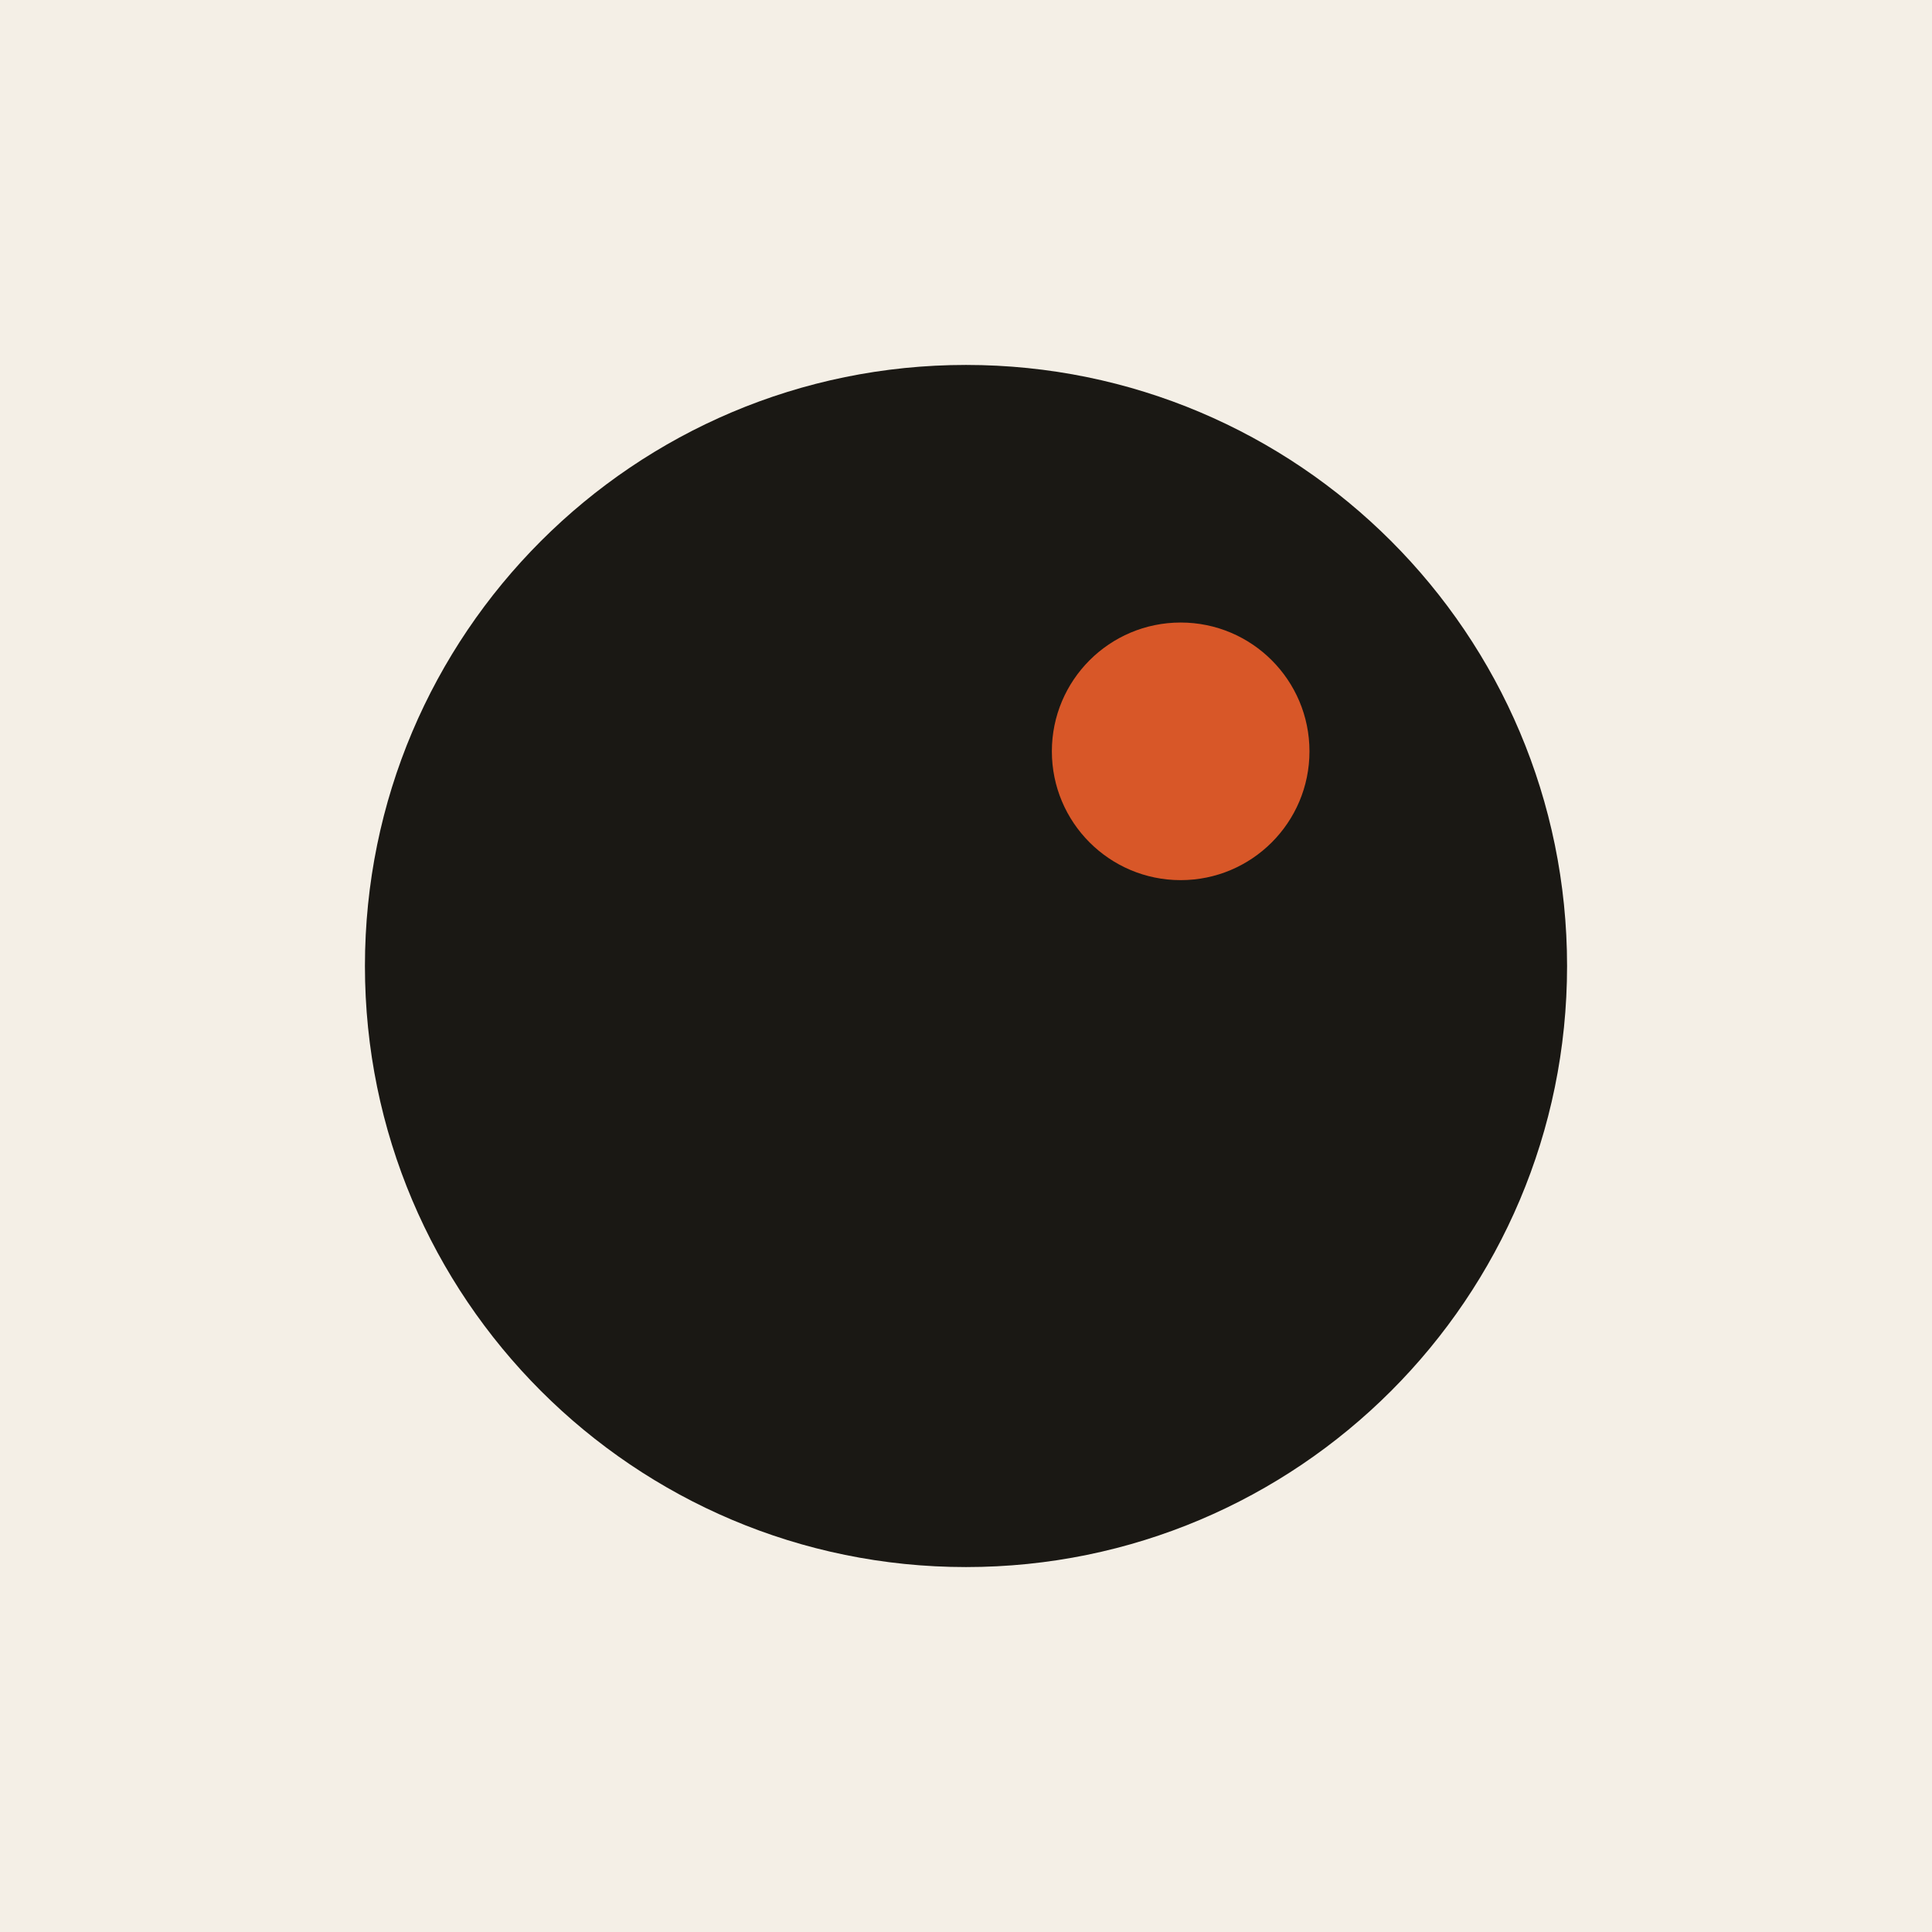
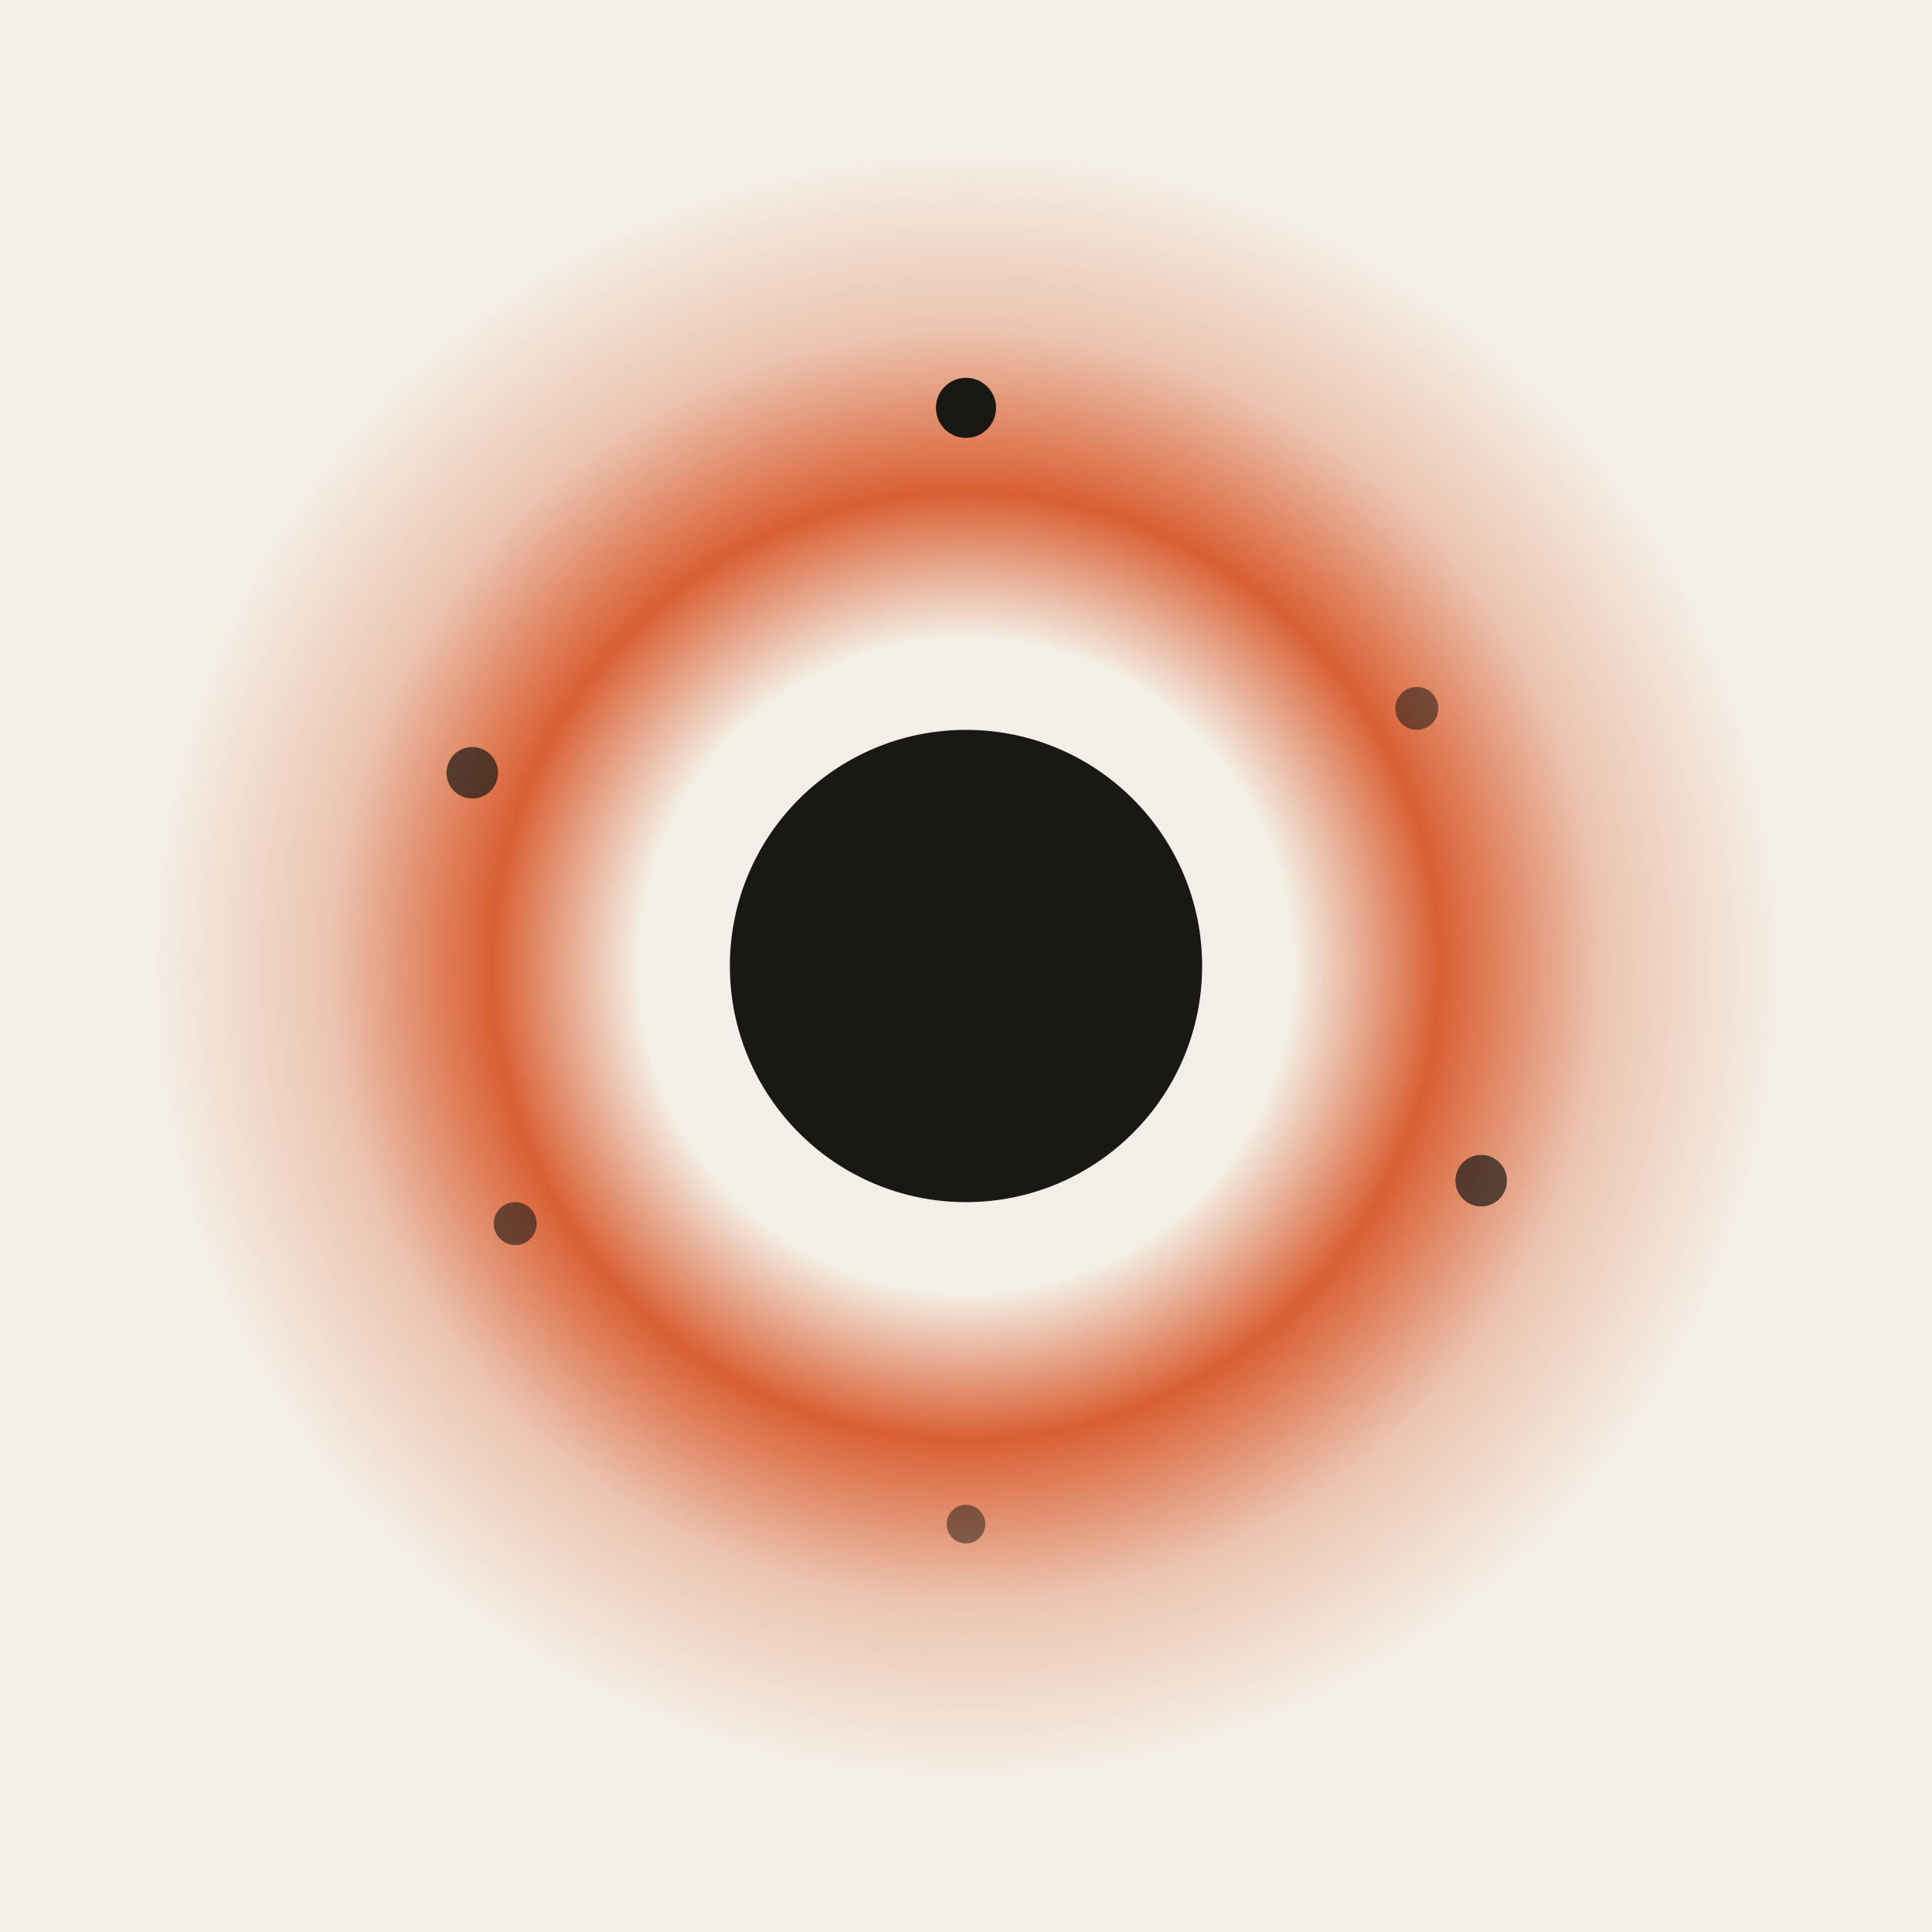
<svg xmlns="http://www.w3.org/2000/svg" width="180" height="180" viewBox="0 0 180 180">
+   <defs>
+     <radialGradient id="g" cx="50%" cy="50%" r="50%">
+       <stop offset="22%" stop-color="#1A1814" stop-opacity="0" />
+       <stop offset="40%" stop-color="#D85728" stop-opacity="0" />
+       <stop offset="58%" stop-color="#D85728" stop-opacity="0.95" />
+       <stop offset="78%" stop-color="#D85728" stop-opacity="0.28" />
+       <stop offset="100%" stop-color="#D85728" stop-opacity="0" />
+     </radialGradient>
+   </defs>
  <rect width="180" height="180" fill="#F4EFE6" />
-   <circle cx="90" cy="90" r="56" fill="#1A1814" />
-   <circle cx="110" cy="70" r="12" fill="#D85728" />
+   <circle cx="90" cy="90" r="76" fill="url(#g)" />
+   <circle cx="90" cy="38" r="2.8" fill="#1A1814" />
+   <circle cx="132" cy="66" r="2" fill="#1A1814" opacity="0.55" />
+   <circle cx="138" cy="110" r="2.4" fill="#1A1814" opacity="0.7" />
+   <circle cx="90" cy="142" r="1.8" fill="#1A1814" opacity="0.5" />
+   <circle cx="48" cy="114" r="2" fill="#1A1814" opacity="0.6" />
+   <circle cx="44" cy="72" r="2.4" fill="#1A1814" opacity="0.7" />
+   <circle cx="90" cy="90" r="22" fill="#1A1814" />
</svg>
